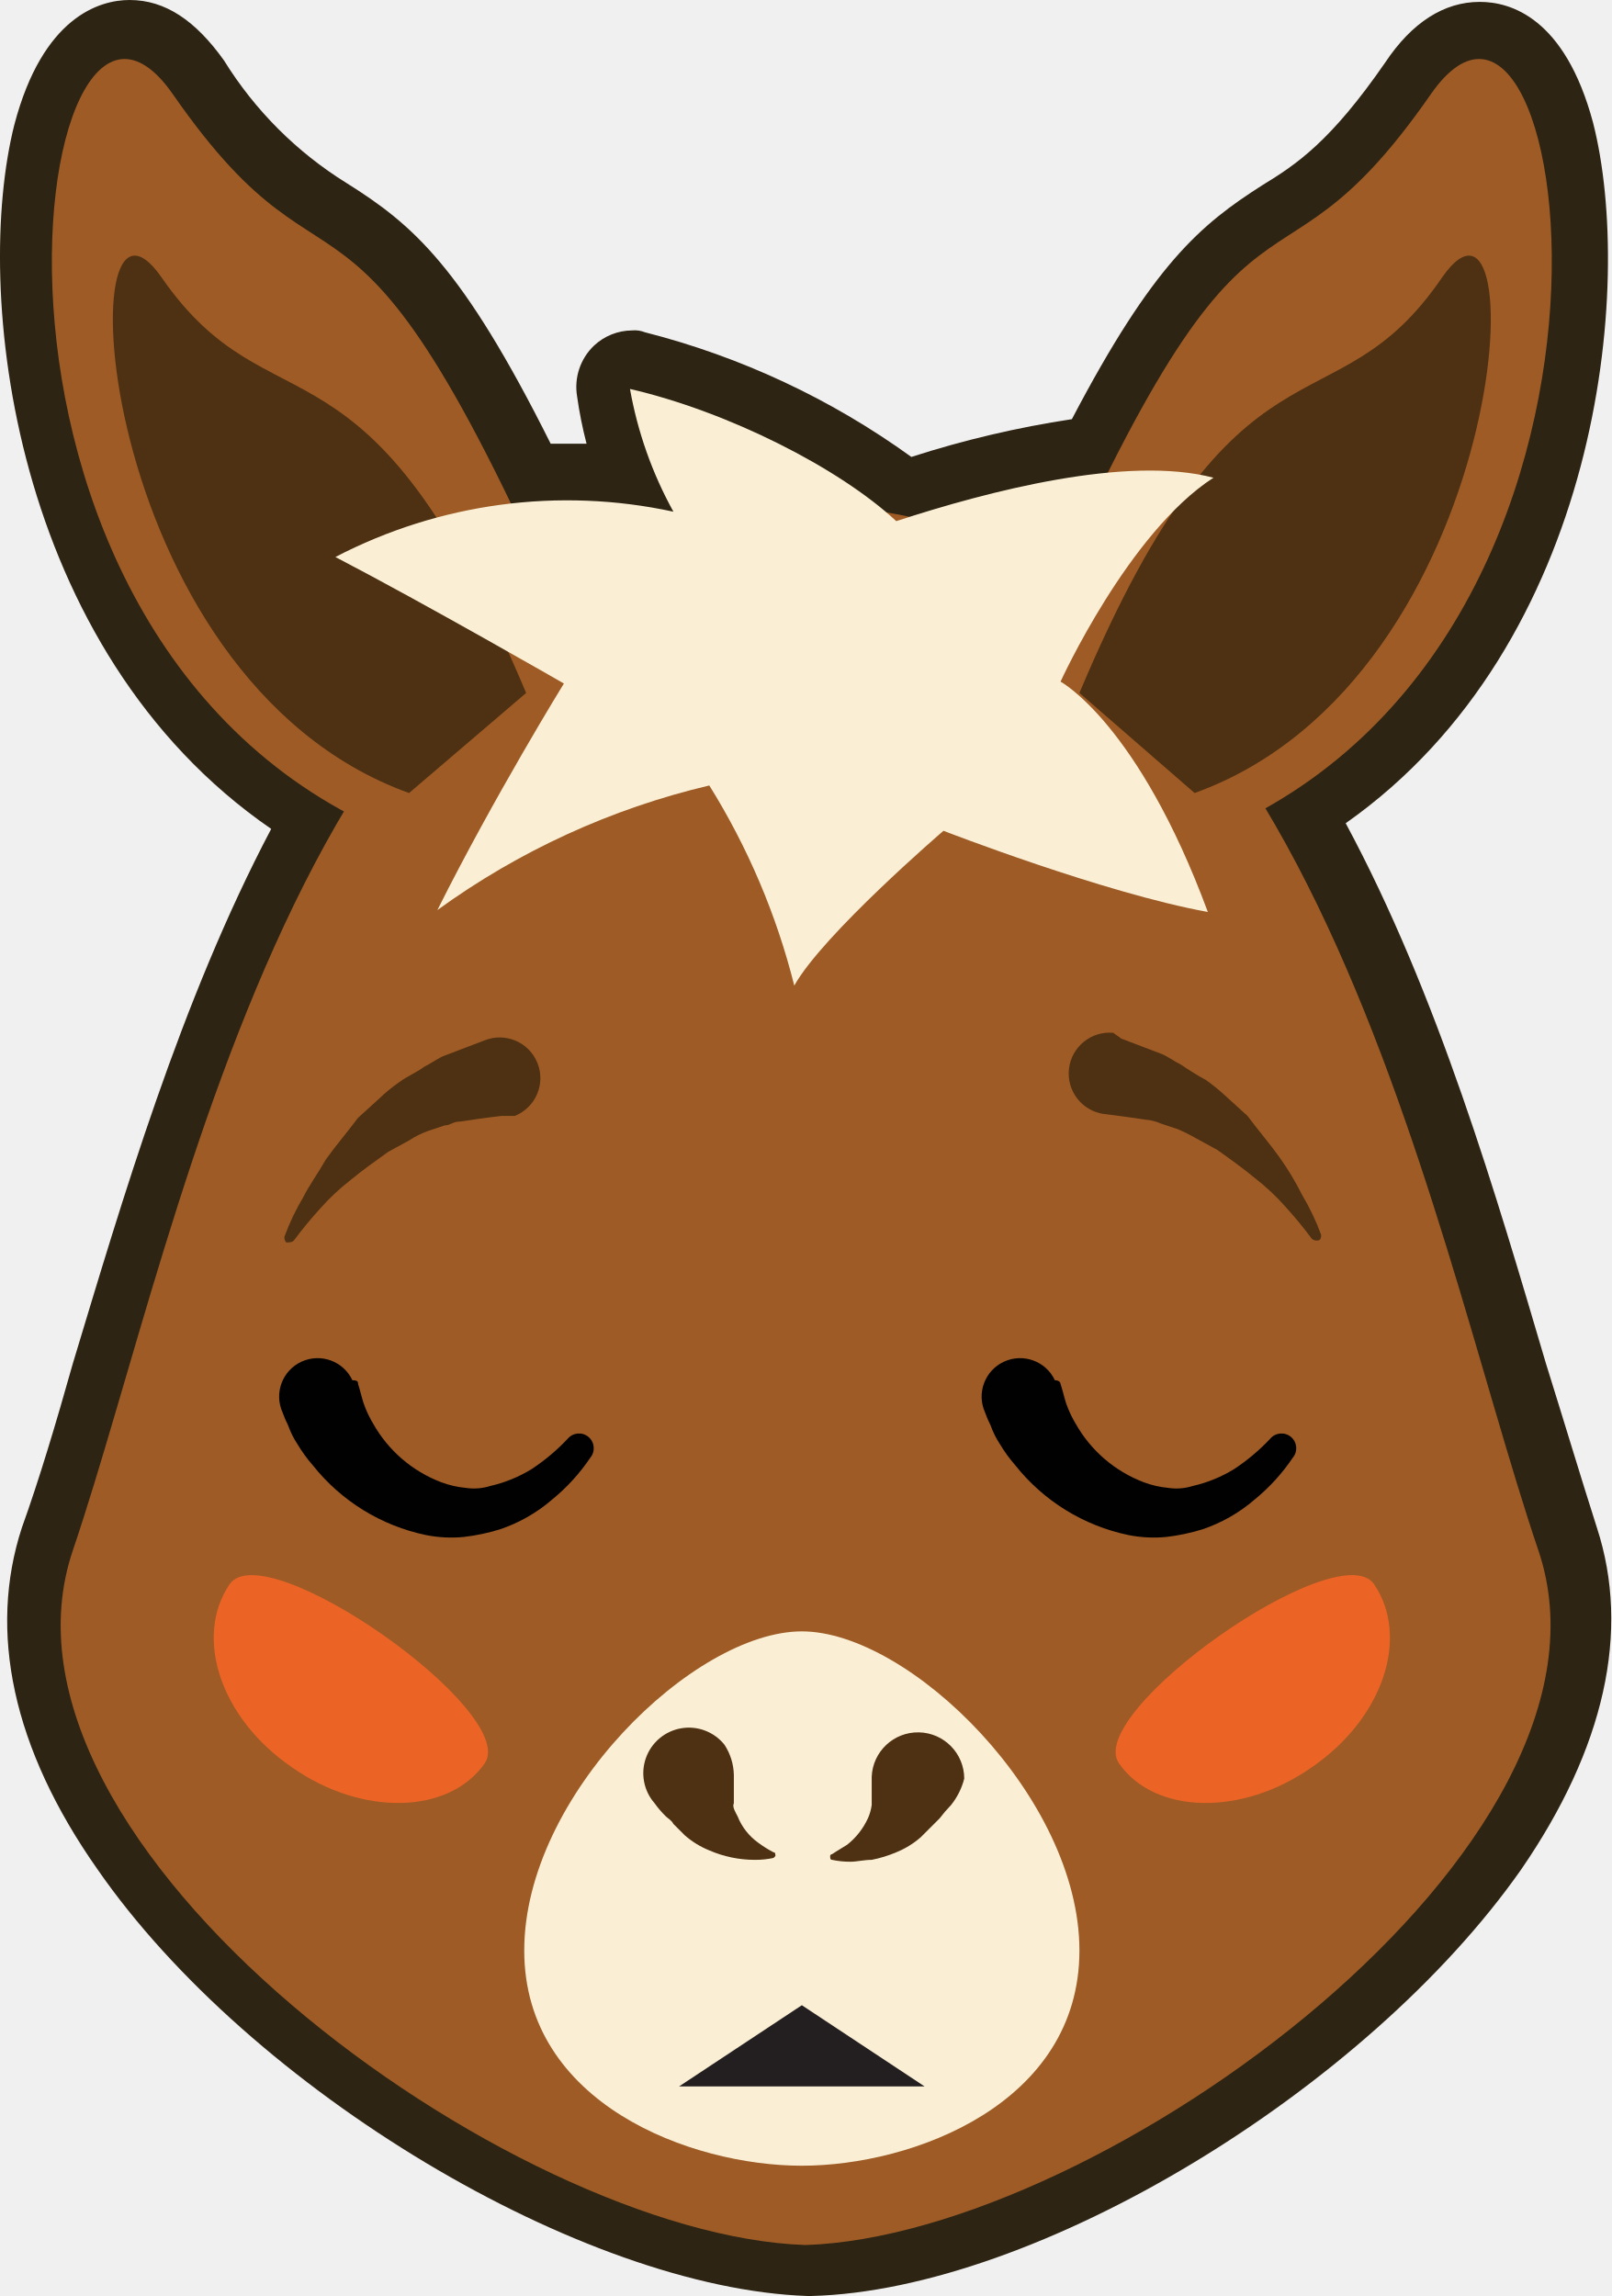
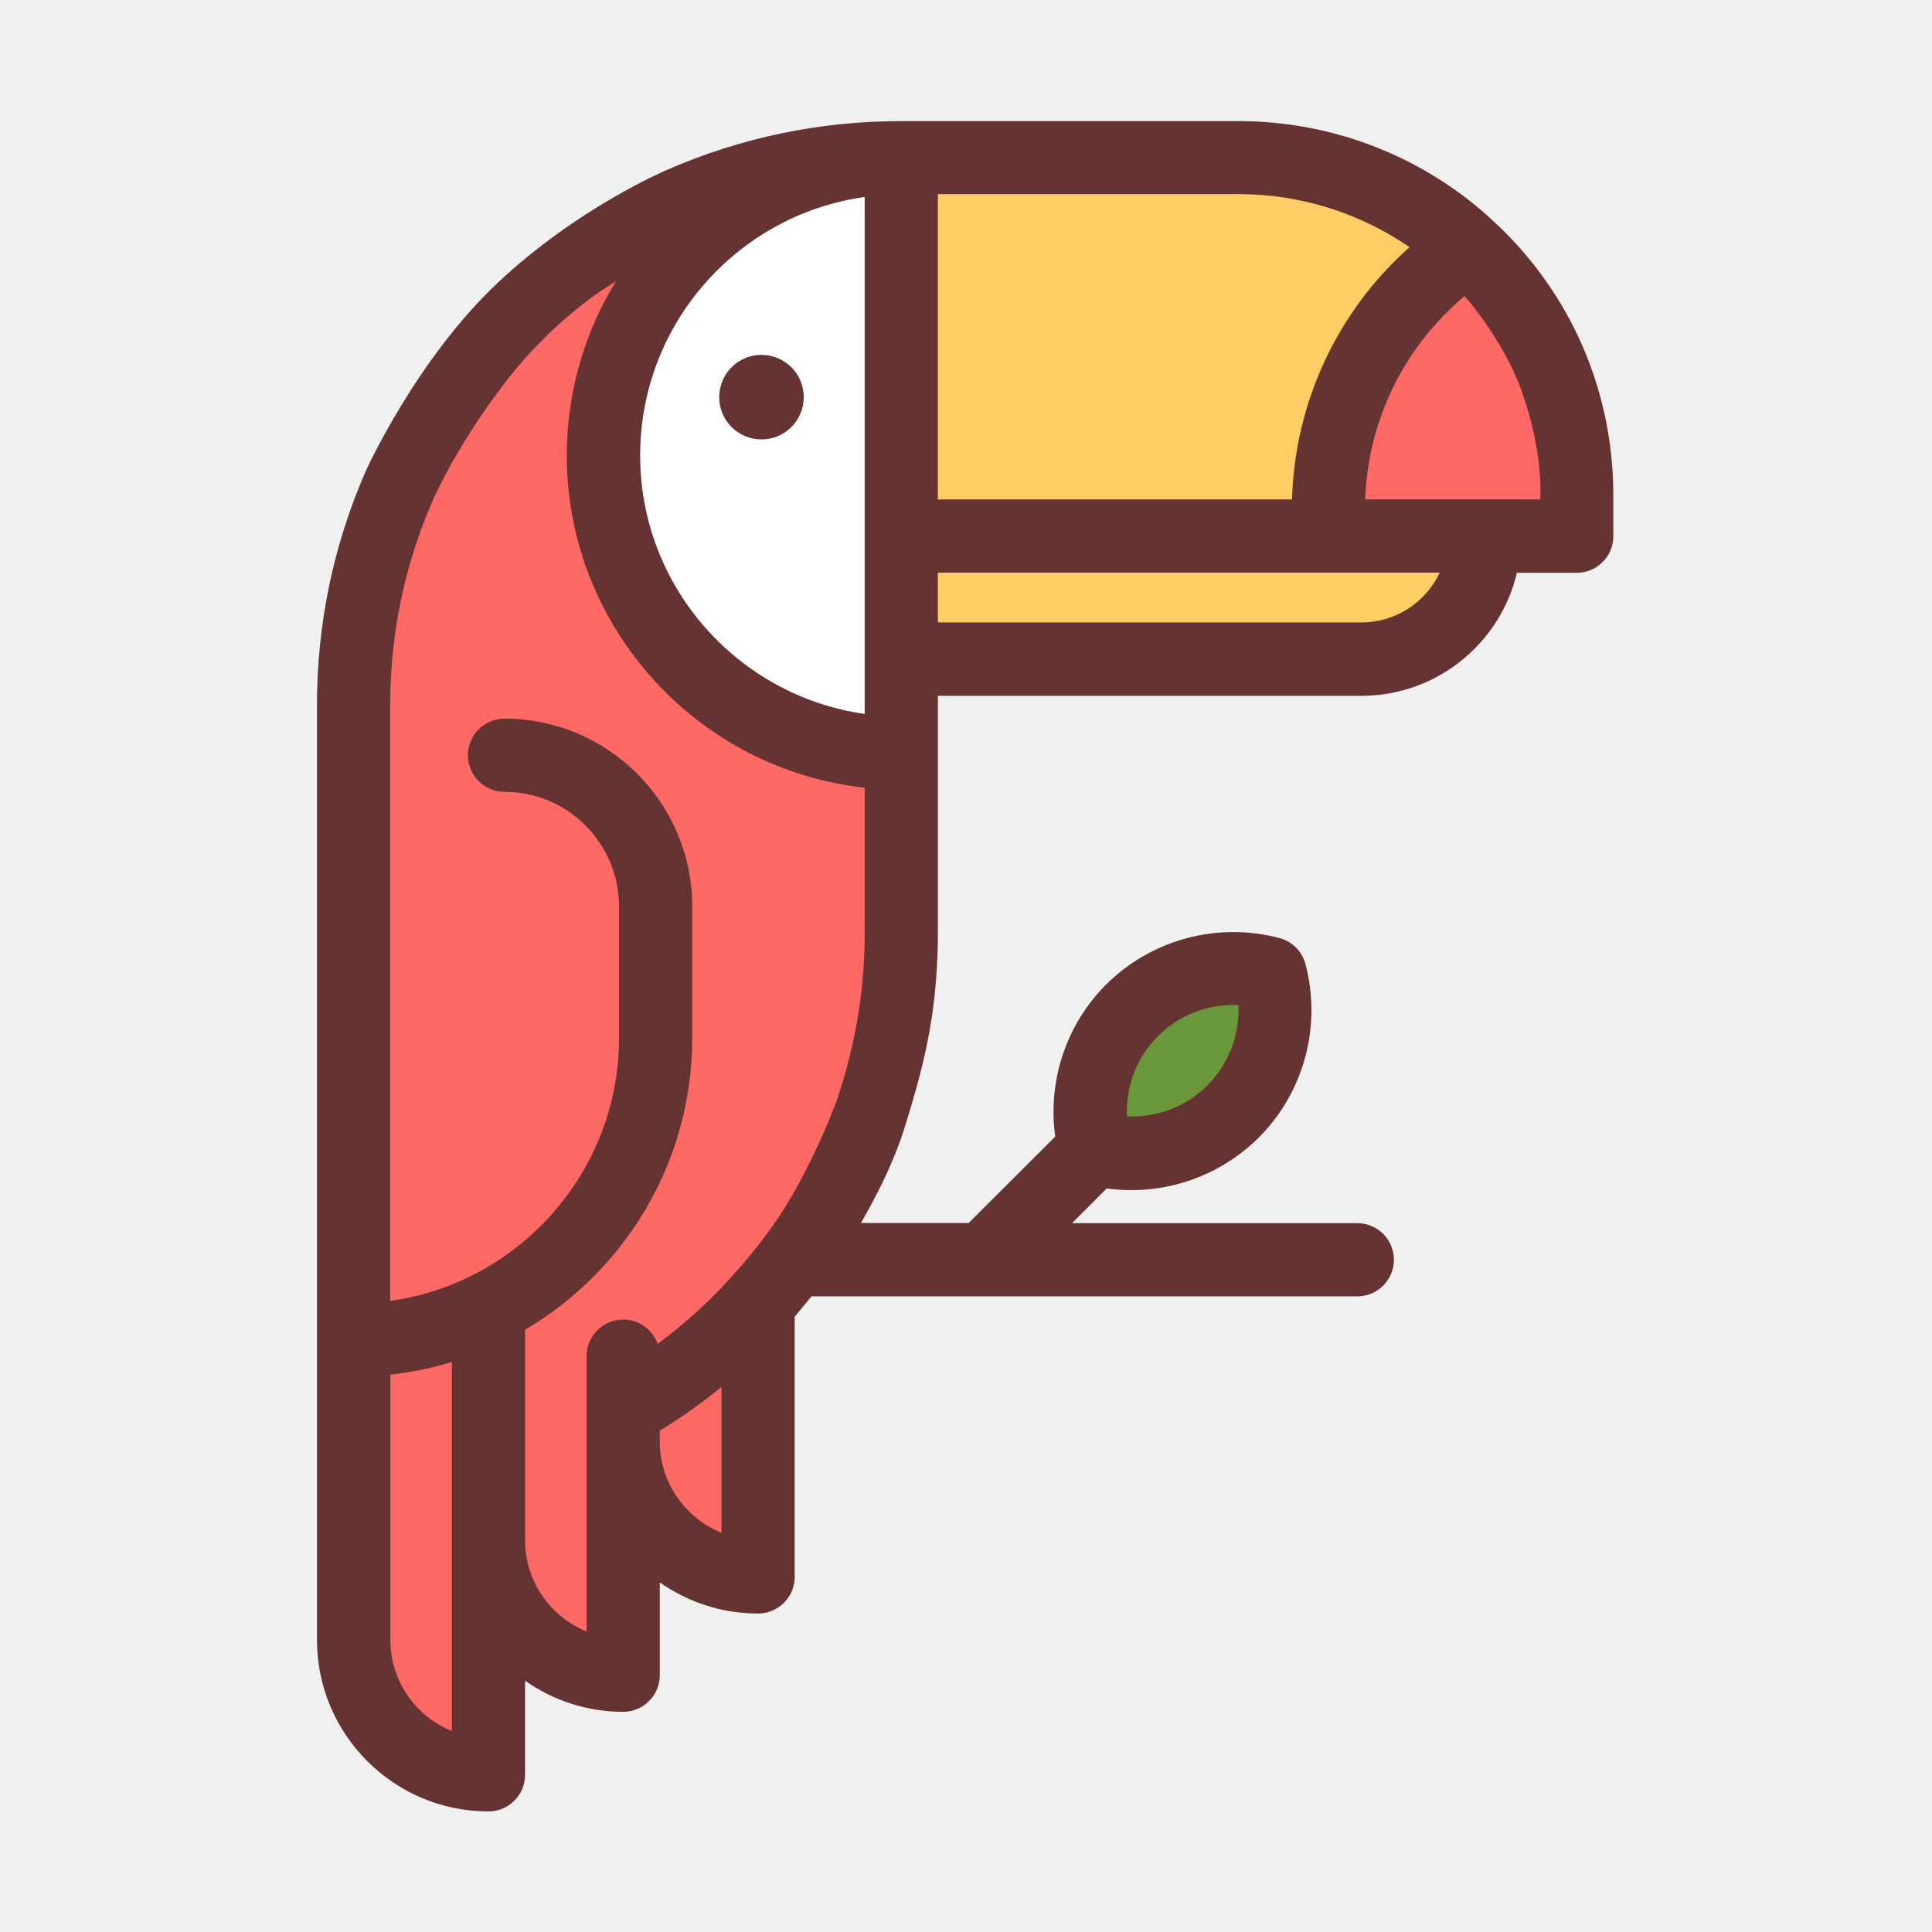
- <svg xmlns="http://www.w3.org/2000/svg" id="Layer_1" data-name="Layer 1" viewBox="0 0 85.325 121.6">
-   <g>
-     <path d="M84.361,6.5c-1.5-5.6-4.4-6.4-6-6.4-1.9,0-3.6,1.1-5,3.2-2.9,4.2-4.7,5.4-6.5,6.5-3.3,2.1-5.8,4.2-10.1,12.4a54.068,54.068,0,0,0-8.5,2,41.615,41.615,0,0,0-14.1-6.6,1.483,1.483,0,0,0-.7-.1,2.973,2.973,0,0,0-2,.8,3.024,3.024,0,0,0-.9,2.7,22.105,22.105,0,0,0,.5,2.5h-1.9c-4.7-9.4-7.3-11.6-10.8-13.8a20.074,20.074,0,0,1-6.5-6.5c-1.5-2.1-3.1-3.2-5-3.2-1.6,0-4.6.9-6.1,6.6-2.2,8.7-.2,27.8,13.6,37.3-4.8,9.1-7.9,19.7-10.5,28.3-.9,3.2-1.8,6.2-2.7,8.7-1.8,5.5-.5,11.7,4,18.1,8.1,11.7,25.7,22.2,37.6,22.6h.2c11.9-.3,29.4-10.9,37.6-22.6,4.4-6.4,5.8-12.6,4-18.1-.8-2.5-1.7-5.5-2.7-8.7-2.6-8.8-5.7-19.5-10.6-28.6C84.761,34.1,86.561,15.1,84.361,6.5Z" fill="#2d2413" />
-     <g>
-       <path d="M81.461,82.1c-5.9-17.4-12.4-55.3-38.7-55.3h-.2c-26.3,0-32.8,37.9-38.7,55.3-5.3,15.6,23.2,36.3,38.8,36.8C58.261,118.4,86.761,97.7,81.461,82.1Z" fill="#9e5b25" />
-       <g>
-         <path d="M53.461,36.5c13.2-31.2,13.2-18.4,22.3-31.5,7.7-11.1,13.3,30.3-12.9,39.7Z" fill="#9e5b25" />
-         <path d="M57.161,36.7c8.5-20.2,13.4-13.5,19.2-22,5-7.2,3.8,21.2-13.1,27.3Z" fill="#4e3012" />
-       </g>
-       <g>
-         <path d="M31.461,36.5C18.261,5.3,18.261,18.1,9.161,5c-7.7-11.1-13.3,30.3,12.9,39.7Z" fill="#9e5b25" />
-         <path d="M27.861,36.7c-8.5-20.2-13.4-13.5-19.3-22-5-7.2-3.8,21.2,13.1,27.3Z" fill="#4e3012" />
-       </g>
-       <path d="M27.761,103.3c0,8.1,8.8,11.4,14.7,11.4s14.7-3.3,14.7-11.4-9-16.9-14.7-16.9S27.761,95.1,27.761,103.3Z" fill="#faefd4" />
-       <g>
-         <path d="M38.861,94v1.5c-.1.2.1.5.2.7a3.143,3.143,0,0,0,1.1,1.4,5.906,5.906,0,0,0,.8.5c.1,0,.1.1.1.2l-.1.1a4.538,4.538,0,0,1-1,.1,6.047,6.047,0,0,1-2.4-.5,4.577,4.577,0,0,1-1.3-.8l-.6-.6c-.1-.2-.3-.3-.4-.4a5.168,5.168,0,0,1-.6-.7h0a2.414,2.414,0,1,1,3.7-3.1A3.023,3.023,0,0,1,38.861,94Z" fill="#4e3012" />
-         <path d="M50.361,95.6a7.291,7.291,0,0,0-.6.7l-.4.4-.6.6a4.582,4.582,0,0,1-1.3.8,6.471,6.471,0,0,1-1.3.4c-.4,0-.8.1-1.1.1a4.538,4.538,0,0,1-1-.1c-.1,0-.1-.1-.1-.2a.1.1,0,0,1,.1-.1s.3-.2.8-.5a3.814,3.814,0,0,0,1.1-1.4,2.546,2.546,0,0,0,.2-.7V94.1a2.451,2.451,0,0,1,4.9.1,3.7,3.7,0,0,1-.7,1.4Z" fill="#4e3012" />
-       </g>
-       <g>
-         <path d="M18.961,73.3s.1.3.2.7a4.157,4.157,0,0,0,.2.6,5.9,5.9,0,0,0,.4.8,6.981,6.981,0,0,0,3.6,3.1,4.962,4.962,0,0,0,1.3.3,2.879,2.879,0,0,0,1.3-.1,7.26,7.26,0,0,0,2.2-.9,10.736,10.736,0,0,0,1.9-1.6.781.781,0,0,1,1.2,1,10.2,10.2,0,0,1-2,2.2,8.251,8.251,0,0,1-2.8,1.6,10.623,10.623,0,0,1-1.9.4,6.89,6.89,0,0,1-2-.1,10.355,10.355,0,0,1-6-3.7,7.634,7.634,0,0,1-.8-1.1,4.526,4.526,0,0,1-.5-1,5.946,5.946,0,0,1-.3-.7,2.036,2.036,0,0,1,3.7-1.7C18.961,73.1,18.961,73.2,18.961,73.3Z" fill="#010101" />
-         <path d="M56.161,73.3s.1.3.2.7a4.157,4.157,0,0,0,.2.6,5.9,5.9,0,0,0,.4.8,6.981,6.981,0,0,0,3.6,3.1,4.962,4.962,0,0,0,1.3.3,2.879,2.879,0,0,0,1.3-.1,7.26,7.26,0,0,0,2.2-.9,10.736,10.736,0,0,0,1.9-1.6.781.781,0,0,1,1.2,1,10.2,10.2,0,0,1-2,2.2,8.251,8.251,0,0,1-2.8,1.6,10.623,10.623,0,0,1-1.9.4,6.89,6.89,0,0,1-2-.1,10.355,10.355,0,0,1-6-3.7,7.634,7.634,0,0,1-.8-1.1,4.526,4.526,0,0,1-.5-1,5.946,5.946,0,0,1-.3-.7,2.036,2.036,0,0,1,3.7-1.7C56.061,73.1,56.161,73.2,56.161,73.3Z" fill="#010101" />
-       </g>
-       <polygon points="35.961 110.5 42.461 106.2 48.961 110.5 35.961 110.5" fill="#231f20" />
-       <g>
-         <path d="M26.561,59.1s-.9.1-2.2.3c-.4,0-.5.2-.8.2l-.9.3a4.672,4.672,0,0,0-1,.5l-1.1.6c-.7.5-1.4,1-2,1.5a11.717,11.717,0,0,0-1.6,1.5,21.67,21.67,0,0,0-1.4,1.7c-.1.1-.2.1-.4.1a.367.367,0,0,1-.1-.3,12.469,12.469,0,0,1,1-2.1c.3-.6.8-1.3,1.2-2,.5-.7,1.1-1.4,1.7-2.2l1.1-1a8.711,8.711,0,0,1,1.1-.9c.4-.3.9-.5,1.3-.8.4-.2.8-.5,1.1-.6,1.3-.5,2.1-.8,2.1-.8a2.154,2.154,0,1,1,1.6,4Z" fill="#4e3012" />
-         <path d="M59.361,55s.8.3,2.1.8c.3.1.7.4,1.1.6a14.806,14.806,0,0,0,1.3.8,10.623,10.623,0,0,1,1.1.9l1.1,1c.6.8,1.2,1.5,1.7,2.2a15.069,15.069,0,0,1,1.2,2,12.469,12.469,0,0,1,1,2.1c0,.1,0,.3-.2.3a.367.367,0,0,1-.3-.1,21.67,21.67,0,0,0-1.4-1.7,11.72,11.72,0,0,0-1.6-1.5c-.6-.5-1.3-1-2-1.5l-1.1-.6a9.258,9.258,0,0,0-1-.5l-.9-.3a2.354,2.354,0,0,0-.8-.2c-1.3-.2-2.2-.3-2.2-.3a2.165,2.165,0,0,1,.5-4.3C59.061,54.8,59.261,54.9,59.361,55Z" fill="#4e3012" />
-       </g>
-       <path d="M56.161,36.1s3.6-7.9,8.1-10.8c-4.6-1.2-11.9.7-16.8,2.3-3-2.8-8.9-5.8-14.1-7a20.994,20.994,0,0,0,2.3,6.5,26.6,26.6,0,0,0-17.9,2.4c4.8,2.5,12.1,6.7,12.1,6.7s-3.7,6-6.7,12a40.215,40.215,0,0,1,14.4-6.6,37.139,37.139,0,0,1,4.5,10.6c1.5-2.7,7.9-8.2,7.9-8.2s8.5,3.3,14,4.3C60.261,38.3,56.161,36.1,56.161,36.1Z" fill="#faefd4" />
-       <g>
-         <path d="M72.761,83.9c-1.9-2.7-15.4,6.8-13.5,9.5s6.5,2.8,10.2.2C73.261,91,74.661,86.7,72.761,83.9Z" fill="#eb6426" />
-         <path d="M12.161,83.9c1.9-2.7,15.4,6.8,13.5,9.5s-6.5,2.8-10.2.2C11.661,91,10.261,86.7,12.161,83.9Z" fill="#eb6426" />
-       </g>
-     </g>
-   </g>
+ <svg xmlns="http://www.w3.org/2000/svg" width="800px" height="800px" viewBox="0 0 1024 1024" class="icon" version="1.1">
+   <path d="M855.1 262.6v21.6c0 10.7-8.7 19.4-19.4 19.4H804c-8.8 37.3-42.4 65.2-82.4 65.2H497.1v125.9c0 15.1-1.1 30.2-3.3 45.1 0 0.2 0 0.3-0.1 0.4-2.9 19.4-8.3 38.4-14.1 57-7.5 24.6-22.2 49-23.3 51h57.1l45.9-45.8c-4.1-29.3 5.7-59.3 26.9-80.5 24-24 59.2-33.4 92-24.7 6.7 1.8 11.9 7 13.7 13.7 8.7 32.8-0.7 68-24.7 92-18 18-42.5 27.9-67.5 27.9-4.3 0-8.7-0.3-13.1-0.9l-18.4 18.4h151.2c10.7 0 19.4 8.7 19.4 19.4s-8.7 19.4-19.4 19.4H430.1c-1.2 1.5-6.9 8.4-8.5 10.3l-0.4 0.5v137.9c0 10.7-8.7 19.4-19.4 19.4-19.4 0-37.3-6.1-52.1-16.5v49.2c0 10.7-8.7 19.4-19.4 19.4-19.3 0-37.3-6.1-52-16.5v49.9c0 10.7-8.7 19.4-19.4 19.4-50.1 0-90.9-40.8-90.9-90.9V373.8c0-43.1 8.7-84.8 25.8-124 0 0 26.7-59.3 70.2-100.1 42.5-39.9 89.6-59.7 89.6-59.7 39.2-17.1 80.9-25.8 123.9-25.8h179.1c47.6 0 93.6 17.1 129.5 48.1 1.9 1.6 9.1 8.3 10.8 10 37.6 37.4 58.2 87.2 58.2 140.3z" fill="#663333" />
+   <path d="M806.3 206.7c12.3 34 10 58 10 58h-92.7c1.4-42 20.7-81 52.7-107.8 0.1 0.1 20.2 22.7 30 49.8z" fill="#FE6865" />
+   <path d="M497.1 303.5h266c-7.3 15.6-23.2 26.4-41.5 26.4H497.1v-26.4z" fill="#FFCC66" />
+   <path d="M656.4 532.7c0.7 15.7-5.1 31.3-16.5 42.6-11.3 11.3-26.9 17.2-42.6 16.4-0.7-15.7 5.1-31.3 16.5-42.6 11.3-11.3 26.9-17.1 42.6-16.4z" fill="#6A973A" />
+   <path d="M458.3 417.5v77.1c0 13.3-1 26.7-2.9 39.8 0 0.2 0 0.3-0.1 0.4-2.5 16.8-6.6 33.5-12.2 49.5 0 0-10.4 28.5-26.4 54.6-15.1 24.7-37.8 47.2-37.8 47.2-9.5 9.5-19.6 18.2-30.3 26.2-2.7-7.5-9.8-12.9-18.3-12.9-10.7 0-19.4 8.7-19.4 19.4v145.9c-19.1-7.7-32.6-26.5-32.6-48.3V704.8c53-31.2 88.6-88.9 88.6-154.7v-69.7c0-54.8-44.6-99.5-99.5-99.5-10.7 0-19.4 8.7-19.4 19.4s8.7 19.4 19.4 19.4c16.2 0 31.4 6.3 42.9 17.8 11.4 11.5 17.8 26.7 17.8 42.9v69.7c0 71-52.9 129.9-121.3 139.4V373.8c0-37.7 7.6-74.2 22.5-108.4 0 0 12.5-29.2 38.9-63.3 27.6-35.7 57.3-52.4 58.2-52.9-16.5 26.9-26 58.5-26 92.3 0.1 91 69.3 166.3 157.9 176z" fill="#FE6865" />
+   <path d="M458.3 104.4v274c-67.1-9.5-119-67.3-119-137 0-69.8 51.8-127.6 119-137z" fill="#FFFFFF" />
+   <path d="M403.6 188.1c12.4 0 22.4 10 22.4 22.4 0 12.4-10 22.4-22.4 22.4-12.4 0-22.4-10-22.4-22.4 0-12.4 10-22.4 22.4-22.4z" fill="#663333" />
+   <path d="M382.4 735.1v77.3c-19.1-7.7-32.7-26.5-32.7-48.3v-5.8c11.5-7 22.4-14.8 32.7-23.2zM239.5 721.9V917.5c-19.1-7.7-32.6-26.5-32.6-48.3V728.6c11.2-1.3 22.1-3.5 32.6-6.7z" fill="#FE6865" />
+   <path d="M747.1 131c-26.5-18.2-58-28.1-90.4-28.1H497.1v161.8h187.7c1.5-51.6 24.1-99.8 62.3-133.7z" fill="#FFCC66" />
</svg>
